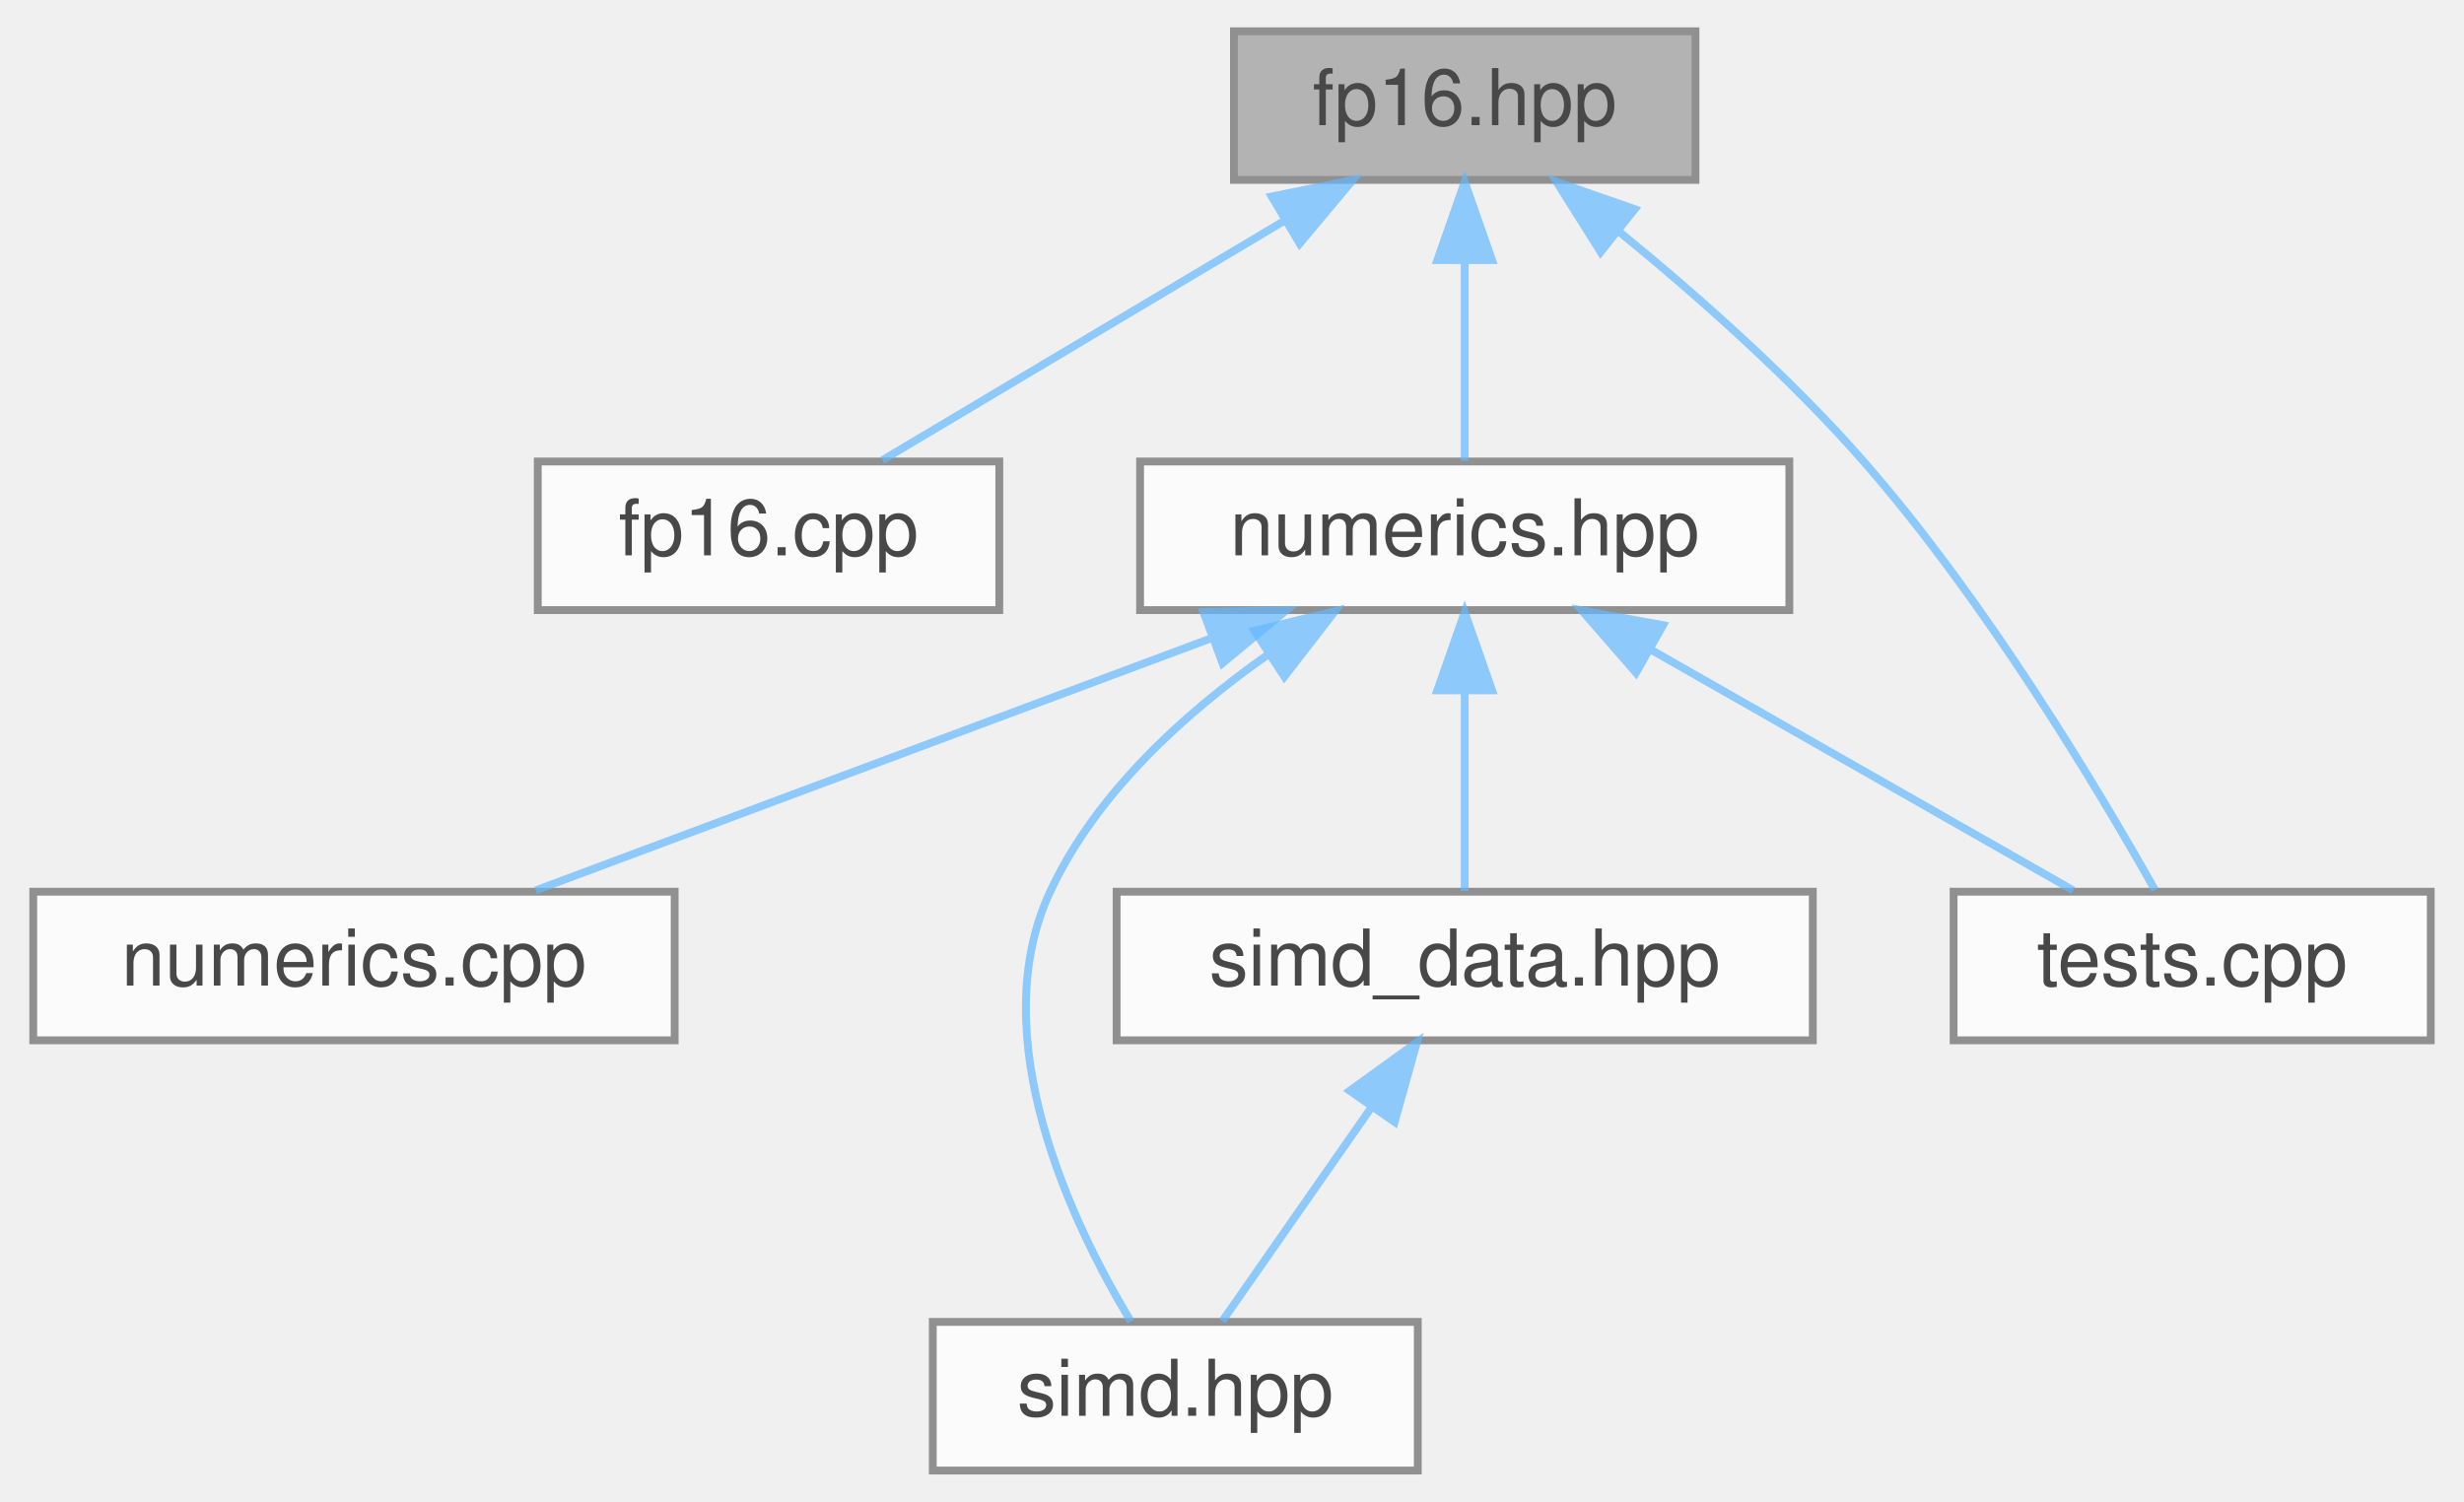
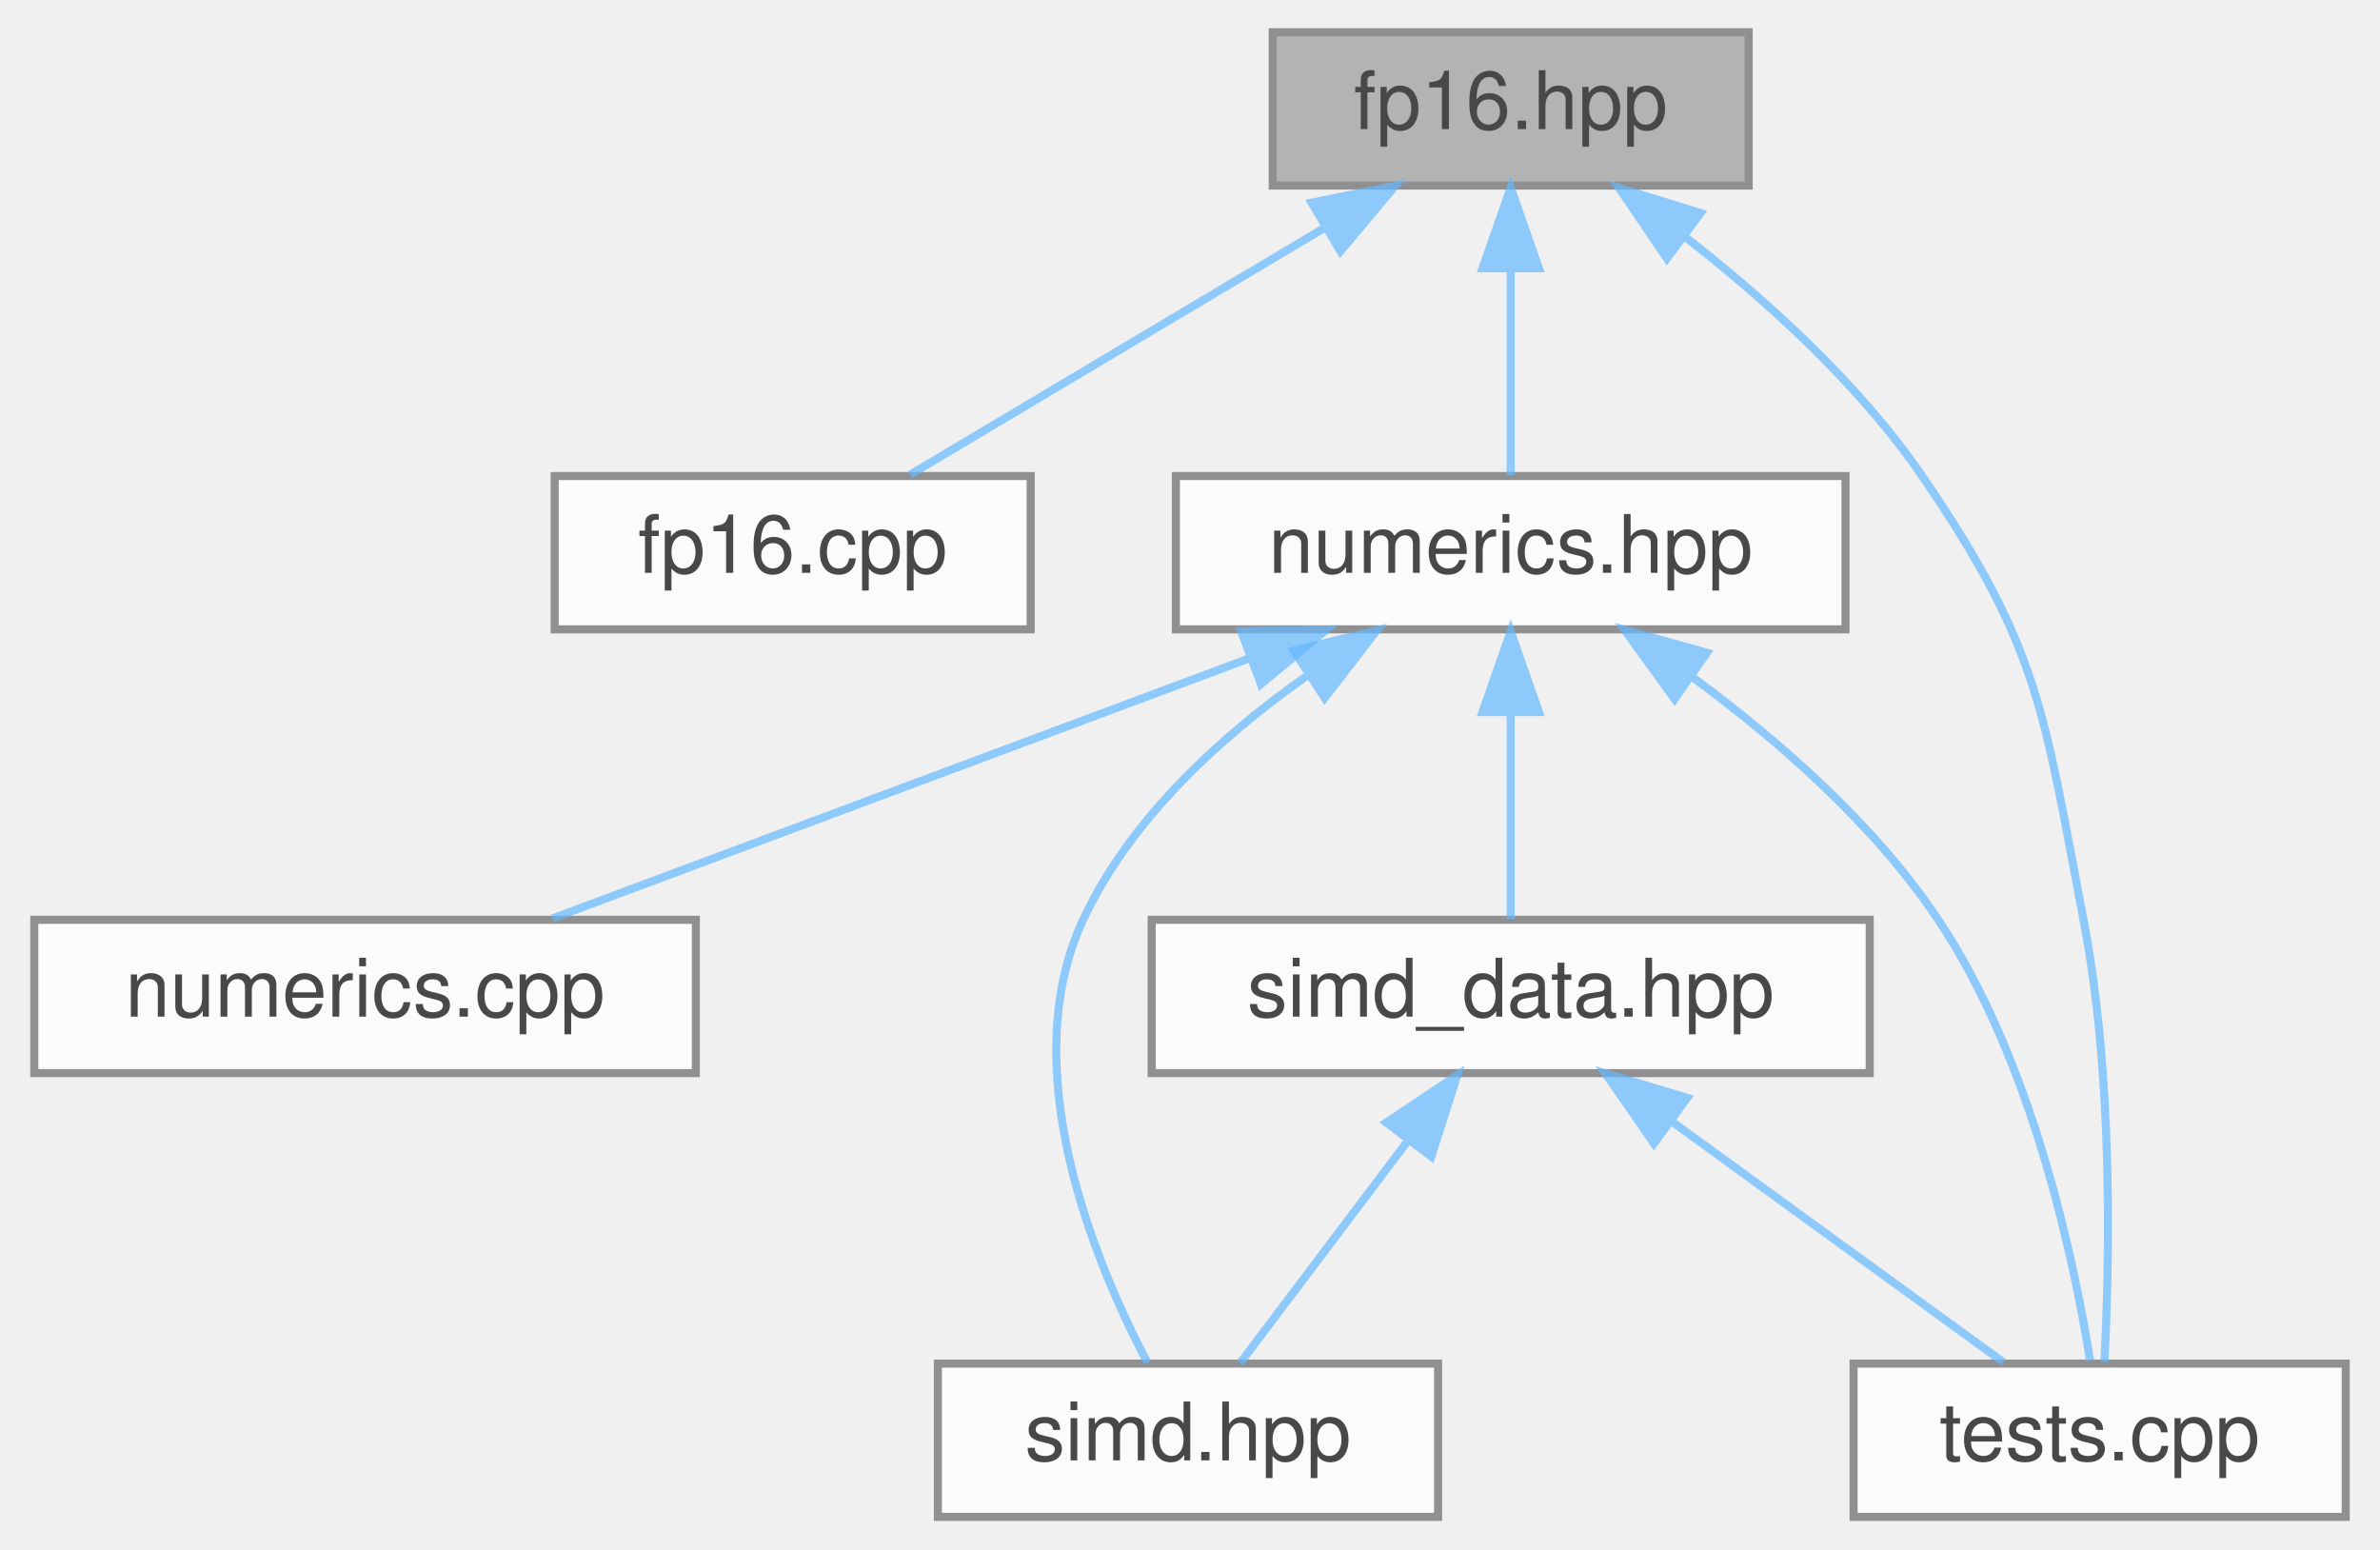
- <svg xmlns="http://www.w3.org/2000/svg" xmlns:xlink="http://www.w3.org/1999/xlink" width="315pt" height="192pt" viewBox="0.00 0.00 314.50 192.00">
+ <svg xmlns="http://www.w3.org/2000/svg" xmlns:xlink="http://www.w3.org/1999/xlink" width="295pt" height="192pt" viewBox="0.00 0.00 294.50 192.00">
  <svg id="main" version="1.1" xml:space="preserve">
    <style type="text/css">
.node, .edge {opacity: 0.7;}
.node.selected, .edge.selected {opacity: 1;}
.edge:hover path { stroke: red; }
.edge:hover polygon { stroke: red; fill: red; }
</style>
    <svg id="graph" class="graph">
      <g id="graph0" class="graph" transform="scale(1 1) rotate(0) translate(4 188)">
        <g id="Node000001" class="node">
          <g id="a_Node000001">
            <a xlink:title=" ">
              <polygon fill="#999999" stroke="#666666" points="212.5,-184 153.5,-184 153.5,-165 212.5,-165 212.5,-184" />
              <text text-anchor="middle" x="183" y="-172" font-family="Helvetica,sans-Serif" font-size="10.00">fp16.hpp</text>
            </a>
          </g>
        </g>
        <g id="Node000002" class="node">
          <g id="a_Node000002">
            <a xlink:href="fp16_8cpp.html" target="_top" xlink:title=" ">
              <polygon fill="white" stroke="#666666" points="123.5,-129 64.5,-129 64.5,-110 123.5,-110 123.5,-129" />
              <text text-anchor="middle" x="94" y="-117" font-family="Helvetica,sans-Serif" font-size="10.00">fp16.cpp</text>
            </a>
          </g>
        </g>
        <g id="edge1_Node000001_Node000002" class="edge">
          <g id="a_edge1_Node000001_Node000002">
            <a xlink:title=" ">
              <path fill="none" stroke="#63b8ff" d="M159.82,-159.7C143.61,-150.04 122.45,-137.44 108.56,-129.17" />
              <polygon fill="#63b8ff" stroke="#63b8ff" points="158.32,-162.88 168.7,-164.98 161.9,-156.86 158.32,-162.88" />
            </a>
          </g>
        </g>
        <g id="Node000003" class="node">
          <g id="a_Node000003">
            <a xlink:href="numerics_8hpp.html" target="_top" xlink:title=" ">
              <polygon fill="white" stroke="#666666" points="224.5,-129 141.5,-129 141.5,-110 224.5,-110 224.5,-129" />
              <text text-anchor="middle" x="183" y="-117" font-family="Helvetica,sans-Serif" font-size="10.00">numerics.hpp</text>
            </a>
          </g>
        </g>
        <g id="edge2_Node000001_Node000003" class="edge">
          <g id="a_edge2_Node000001_Node000003">
            <a xlink:title=" ">
              <path fill="none" stroke="#63b8ff" d="M183,-154.66C183,-145.93 183,-135.99 183,-129.09" />
              <polygon fill="#63b8ff" stroke="#63b8ff" points="179.5,-154.75 183,-164.75 186.5,-154.75 179.5,-154.75" />
            </a>
          </g>
        </g>
        <g id="Node000007" class="node">
          <g id="a_Node000007">
            <a xlink:href="tests_8cpp.html" target="_top" xlink:title=" ">
-               <polygon fill="white" stroke="#666666" points="306.5,-74 245.5,-74 245.5,-55 306.5,-55 306.5,-74" />
-               <text text-anchor="middle" x="276" y="-62" font-family="Helvetica,sans-Serif" font-size="10.00">tests.cpp</text>
+               <polygon fill="white" stroke="#666666" points="286.5,-19 225.5,-19 225.5,0 286.5,0 286.5,-19" />
+               <text text-anchor="middle" x="256" y="-7" font-family="Helvetica,sans-Serif" font-size="10.00">tests.cpp</text>
            </a>
          </g>
        </g>
-         <g id="edge8_Node000001_Node000007" class="edge">
-           <g id="a_edge8_Node000001_Node000007">
+         <g id="edge9_Node000001_Node000007" class="edge">
+           <g id="a_edge9_Node000001_Node000007">
            <a xlink:title=" ">
-               <path fill="none" stroke="#63b8ff" d="M202.86,-158.28C212.8,-150.17 224.66,-139.67 234,-129 249.67,-111.1 264.07,-86.98 271.24,-74.23" />
-               <polygon fill="#63b8ff" stroke="#63b8ff" points="200.38,-155.78 194.74,-164.75 204.74,-161.26 200.38,-155.78" />
+               <path fill="none" stroke="#63b8ff" d="M204.45,-158.77C214.56,-150.92 226.11,-140.51 234,-129 248.71,-107.55 249.08,-99.54 254,-74 257.71,-54.72 257.23,-31.55 256.59,-19.22" />
+               <polygon fill="#63b8ff" stroke="#63b8ff" points="202.36,-155.96 196.41,-164.73 206.53,-161.59 202.36,-155.96" />
            </a>
          </g>
        </g>
        <g id="Node000004" class="node">
          <g id="a_Node000004">
            <a xlink:href="numerics_8cpp.html" target="_top" xlink:title="numerics external template instantiations">
              <polygon fill="white" stroke="#666666" points="82,-74 0,-74 0,-55 82,-55 82,-74" />
              <text text-anchor="middle" x="41" y="-62" font-family="Helvetica,sans-Serif" font-size="10.00">numerics.cpp</text>
            </a>
          </g>
        </g>
        <g id="edge3_Node000003_Node000004" class="edge">
          <g id="a_edge3_Node000003_Node000004">
            <a xlink:title=" ">
              <path fill="none" stroke="#63b8ff" d="M150.64,-106.42C124.29,-96.59 87.74,-82.95 64.23,-74.17" />
              <polygon fill="#63b8ff" stroke="#63b8ff" points="149.59,-109.77 160.19,-109.98 152.04,-103.21 149.59,-109.77" />
            </a>
          </g>
        </g>
        <g id="Node000005" class="node">
          <g id="a_Node000005">
            <a xlink:href="simd_8hpp.html" target="_top" xlink:title=" ">
-               <polygon fill="white" stroke="#666666" points="177,-19 115,-19 115,0 177,0 177,-19" />
-               <text text-anchor="middle" x="146" y="-7" font-family="Helvetica,sans-Serif" font-size="10.00">simd.hpp</text>
+               <polygon fill="white" stroke="#666666" points="174,-19 112,-19 112,0 174,0 174,-19" />
+               <text text-anchor="middle" x="143" y="-7" font-family="Helvetica,sans-Serif" font-size="10.00">simd.hpp</text>
            </a>
          </g>
        </g>
        <g id="edge4_Node000003_Node000005" class="edge">
          <g id="a_edge4_Node000003_Node000005">
            <a xlink:title=" ">
-               <path fill="none" stroke="#63b8ff" d="M157.75,-104.24C147.09,-96.75 135.83,-86.51 130,-74 121.35,-55.45 132.78,-31.59 140.32,-19.06" />
+               <path fill="none" stroke="#63b8ff" d="M157.75,-104.24C147.09,-96.75 135.83,-86.51 130,-74 121.44,-55.64 131.35,-31.71 137.98,-19.11" />
              <polygon fill="#63b8ff" stroke="#63b8ff" points="156.12,-107.36 166.42,-109.87 159.94,-101.49 156.12,-107.36" />
            </a>
          </g>
        </g>
        <g id="Node000006" class="node">
          <g id="a_Node000006">
            <a xlink:href="simd__data_8hpp.html" target="_top" xlink:title=" ">
              <polygon fill="white" stroke="#666666" points="227.5,-74 138.5,-74 138.5,-55 227.5,-55 227.5,-74" />
              <text text-anchor="middle" x="183" y="-62" font-family="Helvetica,sans-Serif" font-size="10.00">simd_data.hpp</text>
            </a>
          </g>
        </g>
        <g id="edge5_Node000003_Node000006" class="edge">
          <g id="a_edge5_Node000003_Node000006">
            <a xlink:title=" ">
              <path fill="none" stroke="#63b8ff" d="M183,-99.66C183,-90.93 183,-80.99 183,-74.09" />
              <polygon fill="#63b8ff" stroke="#63b8ff" points="179.5,-99.75 183,-109.75 186.5,-99.75 179.5,-99.75" />
            </a>
          </g>
        </g>
-         <g id="edge7_Node000003_Node000007" class="edge">
-           <g id="a_edge7_Node000003_Node000007">
+         <g id="edge8_Node000003_Node000007" class="edge">
+           <g id="a_edge8_Node000003_Node000007">
            <a xlink:title=" ">
-               <path fill="none" stroke="#63b8ff" d="M206.75,-104.97C223.75,-95.28 246.13,-82.52 260.79,-74.17" />
-               <polygon fill="#63b8ff" stroke="#63b8ff" points="204.9,-101.99 197.94,-109.98 208.36,-108.07 204.9,-101.99" />
+               <path fill="none" stroke="#63b8ff" d="M205.54,-104.07C216.1,-96.3 228.08,-85.87 236,-74 247.55,-56.7 252.75,-32.33 254.81,-19.39" />
+               <polygon fill="#63b8ff" stroke="#63b8ff" points="203.31,-101.36 197.11,-109.95 207.32,-107.1 203.31,-101.36" />
            </a>
          </g>
        </g>
        <g id="edge6_Node000006_Node000005" class="edge">
          <g id="a_edge6_Node000006_Node000005">
            <a xlink:title=" ">
-               <path fill="none" stroke="#63b8ff" d="M171.05,-46.39C164.69,-37.27 157.13,-26.45 152,-19.09" />
-               <polygon fill="#63b8ff" stroke="#63b8ff" points="168.3,-48.55 176.89,-54.75 174.04,-44.55 168.3,-48.55" />
+               <path fill="none" stroke="#63b8ff" d="M170.3,-46.67C163.37,-37.5 155.09,-26.52 149.48,-19.09" />
+               <polygon fill="#63b8ff" stroke="#63b8ff" points="167.58,-48.87 176.39,-54.75 173.16,-44.66 167.58,-48.87" />
+             </a>
+           </g>
+         </g>
+         <g id="edge7_Node000006_Node000007" class="edge">
+           <g id="a_edge7_Node000006_Node000007">
+             <a xlink:title=" ">
+               <path fill="none" stroke="#63b8ff" d="M203.14,-48.88C216.28,-39.34 232.98,-27.21 244.06,-19.17" />
+               <polygon fill="#63b8ff" stroke="#63b8ff" points="200.76,-46.28 194.73,-54.98 204.88,-51.94 200.76,-46.28" />
            </a>
          </g>
        </g>
      </g>
    </svg>
  </svg>
  <style type="text/css">

[data-mouse-over-selected='false'] { opacity: 0.7; }
[data-mouse-over-selected='true']  { opacity: 1.0; }

</style>
</svg>
